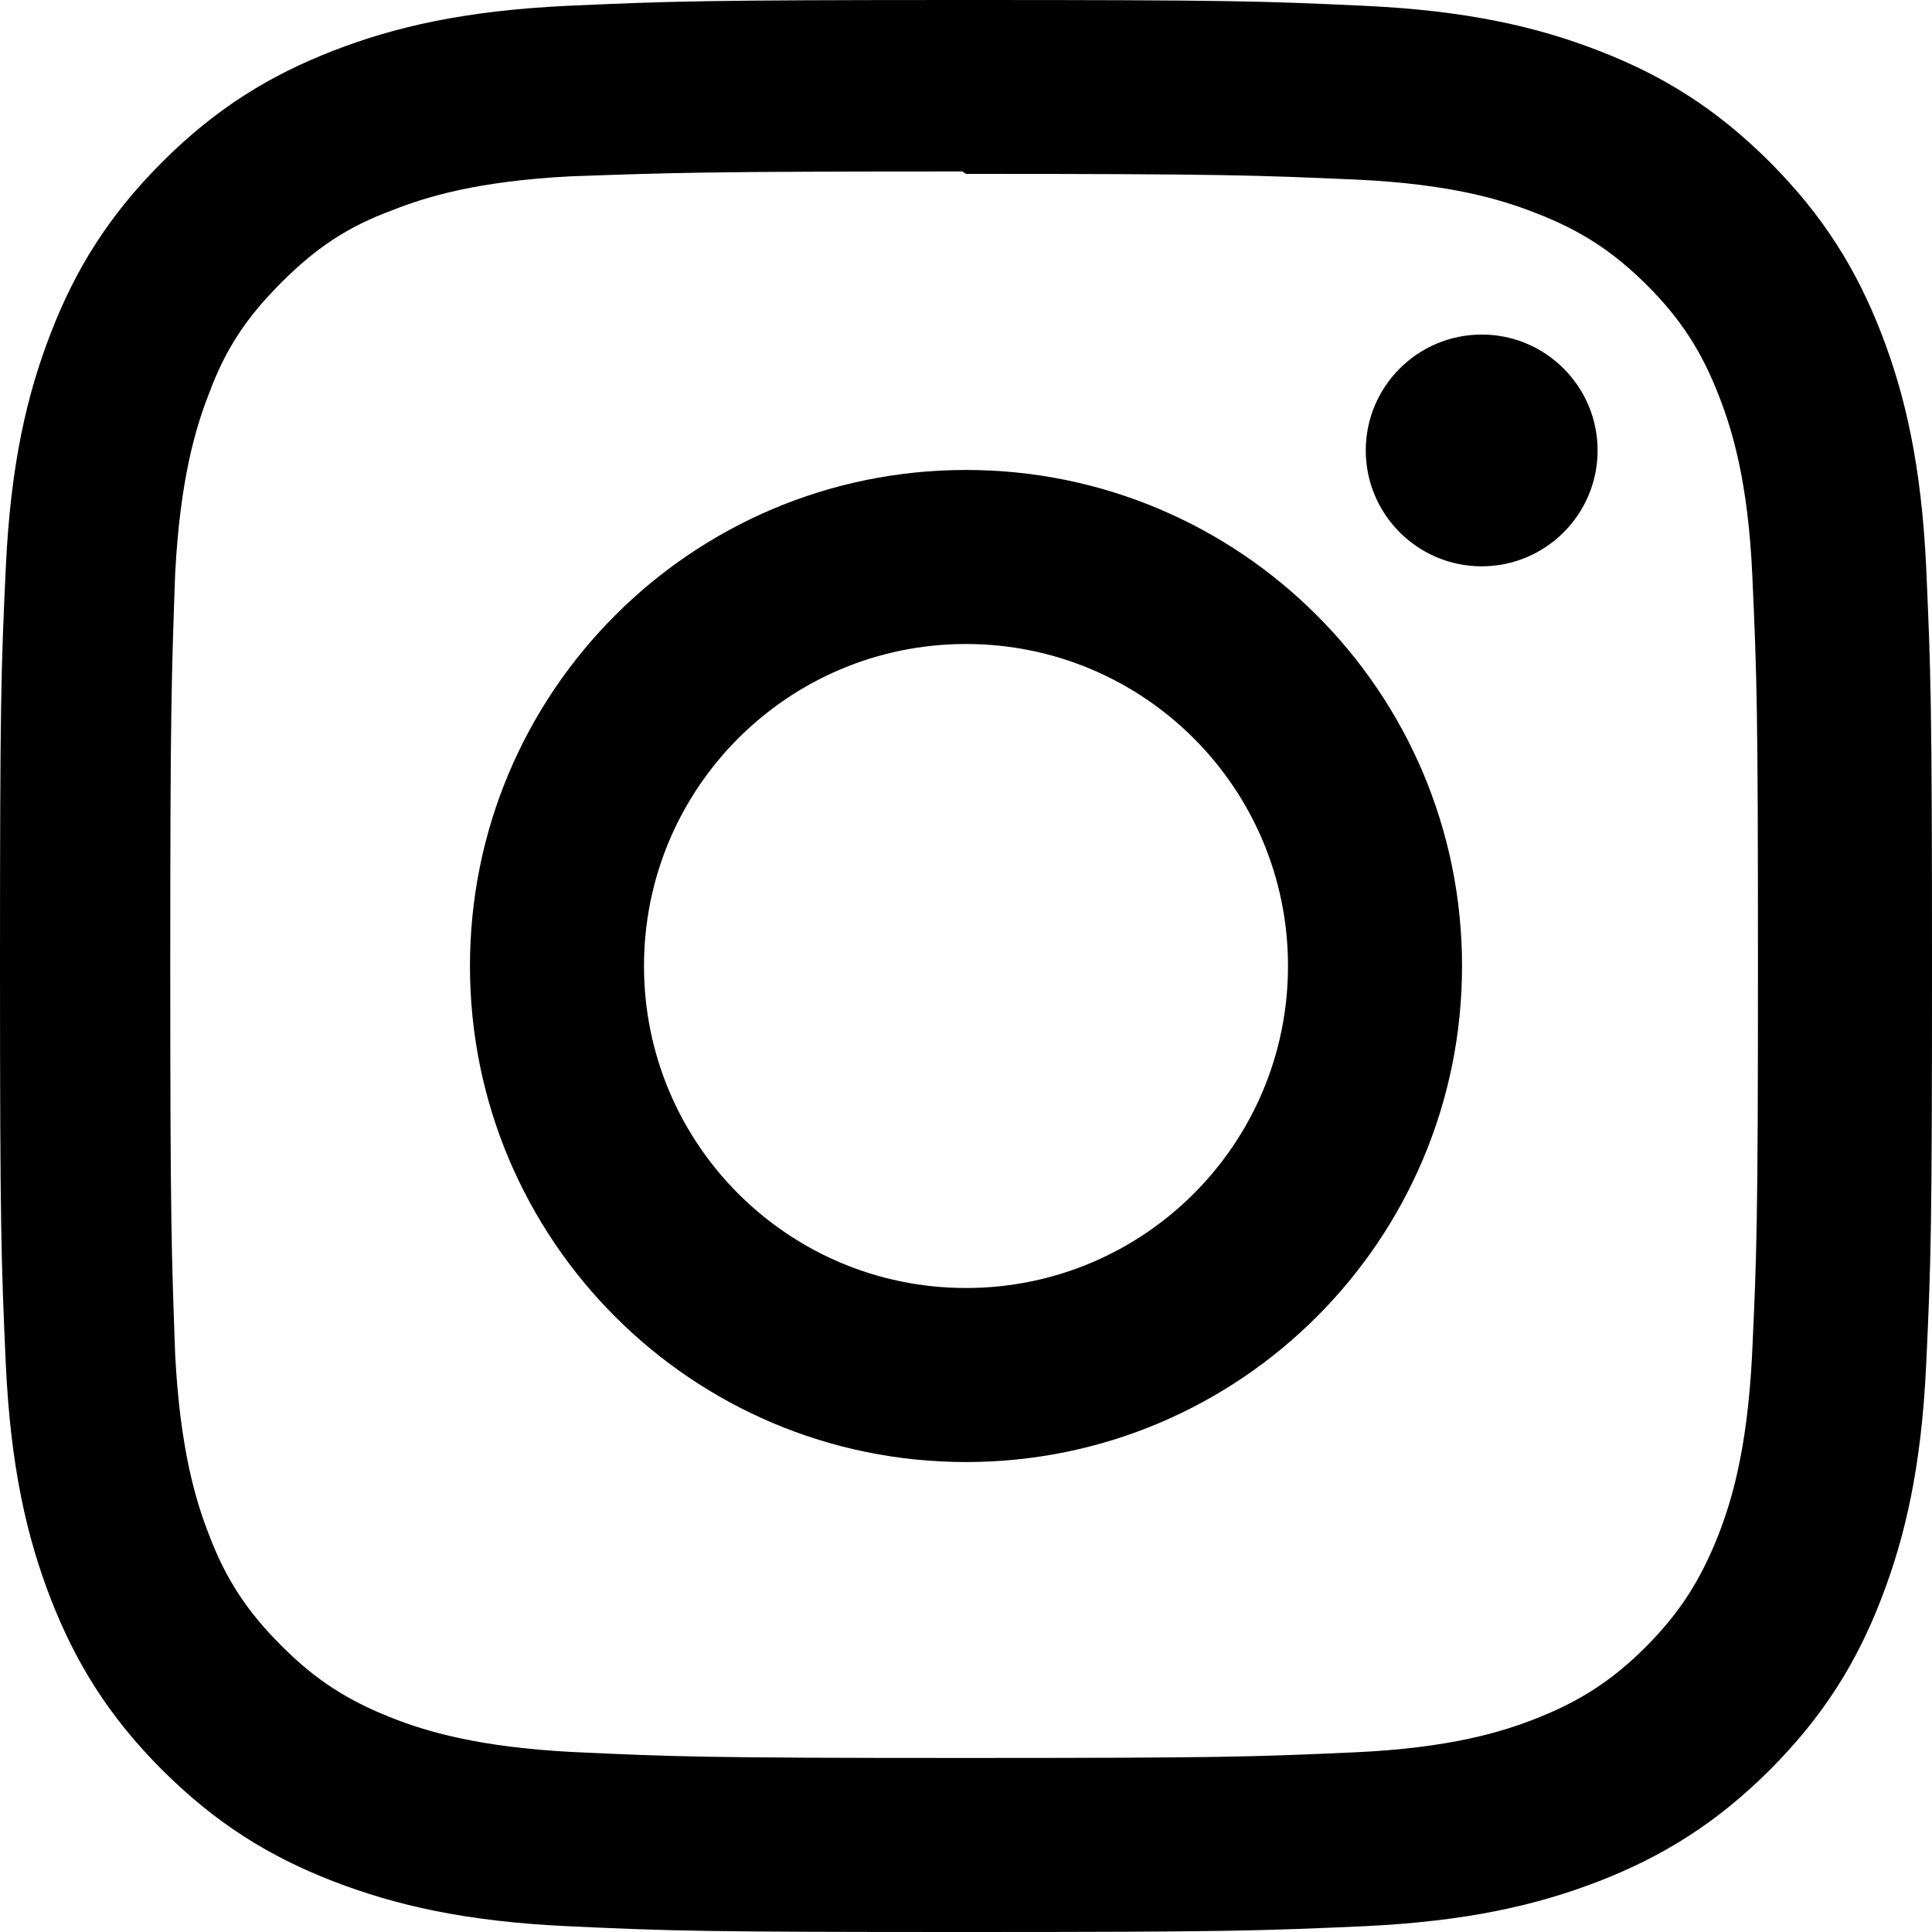
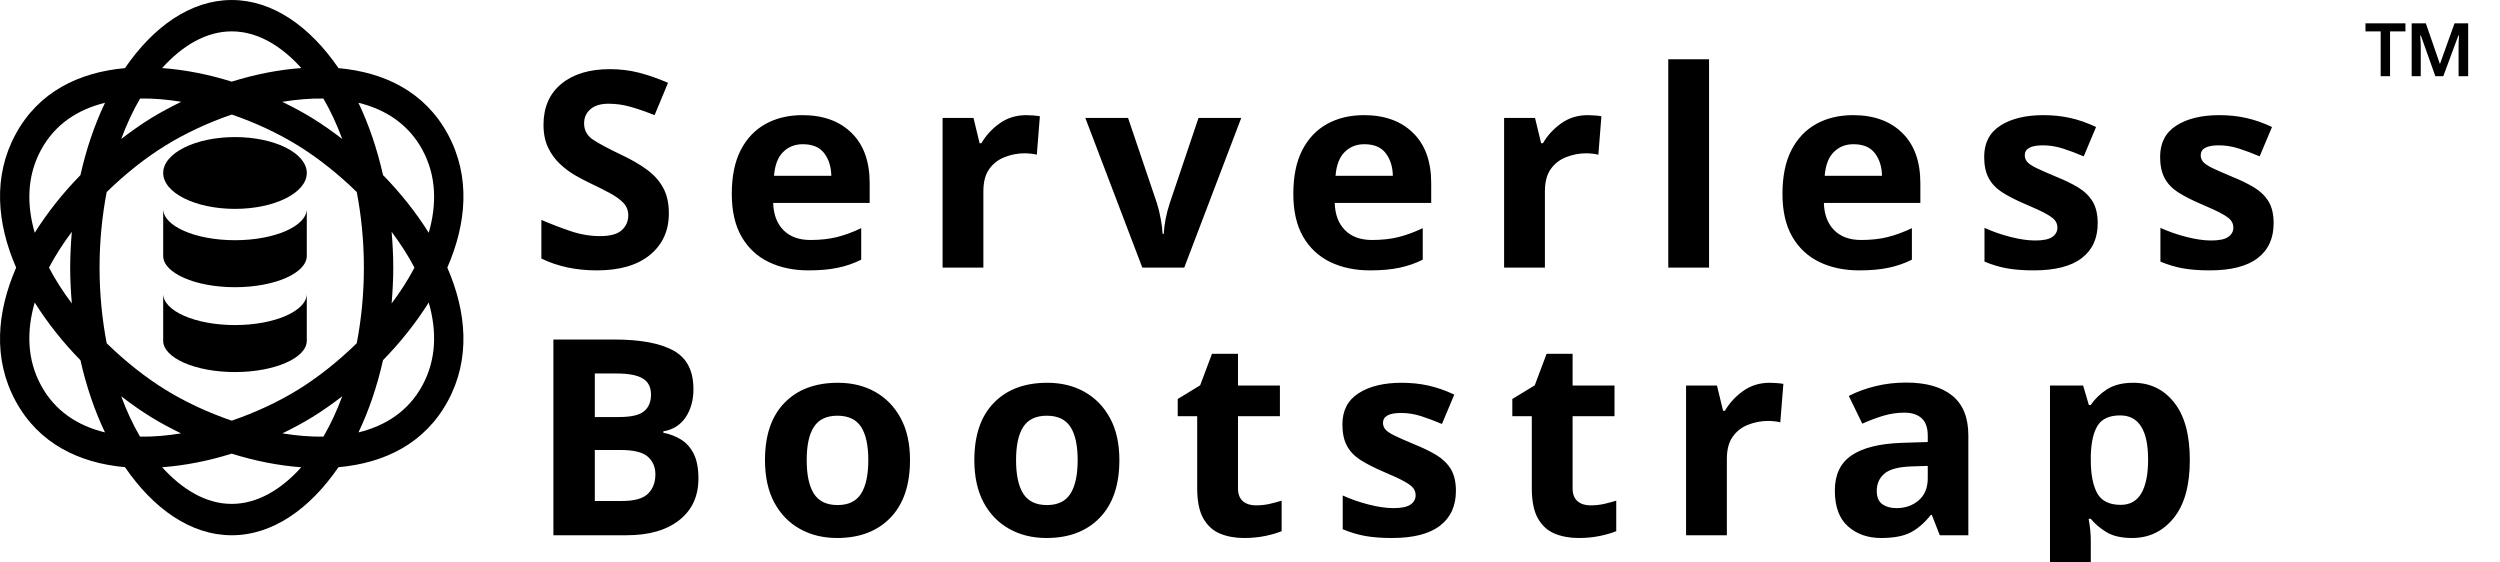
- <svg xmlns="http://www.w3.org/2000/svg" role="img" viewBox="0 0 24 24">
-   <path d="M12 0C8.74 0 8.333.015 7.053.072 5.775.132 4.905.333 4.14.63c-.789.306-1.459.717-2.126 1.384S.935 3.35.63 4.14C.333 4.905.131 5.775.072 7.053.012 8.333 0 8.74 0 12s.015 3.667.072 4.947c.06 1.277.261 2.148.558 2.913.306.788.717 1.459 1.384 2.126.667.666 1.336 1.079 2.126 1.384.766.296 1.636.499 2.913.558C8.333 23.988 8.74 24 12 24s3.667-.015 4.947-.072c1.277-.06 2.148-.262 2.913-.558.788-.306 1.459-.718 2.126-1.384.666-.667 1.079-1.335 1.384-2.126.296-.765.499-1.636.558-2.913.06-1.28.072-1.687.072-4.947s-.015-3.667-.072-4.947c-.06-1.277-.262-2.149-.558-2.913-.306-.789-.718-1.459-1.384-2.126C21.319 1.347 20.651.935 19.86.63c-.765-.297-1.636-.499-2.913-.558C15.667.012 15.26 0 12 0zm0 2.16c3.203 0 3.585.016 4.85.071 1.17.055 1.805.249 2.227.415.562.217.96.477 1.382.896.419.42.679.819.896 1.381.164.422.36 1.057.413 2.227.057 1.266.07 1.646.07 4.85s-.015 3.585-.074 4.85c-.061 1.17-.256 1.805-.421 2.227-.224.562-.479.96-.899 1.382-.419.419-.824.679-1.38.896-.42.164-1.065.36-2.235.413-1.274.057-1.649.07-4.859.07-3.211 0-3.586-.015-4.859-.074-1.171-.061-1.816-.256-2.236-.421-.569-.224-.96-.479-1.379-.899-.421-.419-.69-.824-.9-1.38-.165-.42-.359-1.065-.42-2.235-.045-1.26-.061-1.649-.061-4.844 0-3.196.016-3.586.061-4.861.061-1.17.255-1.814.42-2.234.21-.57.479-.96.9-1.381.419-.419.81-.689 1.379-.898.42-.166 1.051-.361 2.221-.421 1.275-.045 1.65-.06 4.859-.06l.045.03zm0 3.678c-3.405 0-6.162 2.76-6.162 6.162 0 3.405 2.76 6.162 6.162 6.162 3.405 0 6.162-2.76 6.162-6.162 0-3.405-2.76-6.162-6.162-6.162zM12 16c-2.21 0-4-1.79-4-4s1.79-4 4-4 4 1.79 4 4-1.79 4-4 4zm7.846-10.405c0 .795-.646 1.44-1.44 1.44-.795 0-1.44-.646-1.44-1.44 0-.794.646-1.439 1.44-1.439.793-.001 1.44.645 1.44 1.439z" />
+ <svg xmlns="http://www.w3.org/2000/svg" height="86" viewBox="0 0 383 86" width="383">
+   <g fill-rule="evenodd" transform="translate(0 -2)">
+     <g transform="translate(0 2)">
+       <path d="m2.381 61.42c3.516 6.514 9.707 9.517 16.764 10.148 4.366 6.37 10.084 10.433 16.355 10.433 6.269 0 11.985-4.06 16.351-10.425 7.062-.631 13.253-3.641 16.769-10.155 3.487-6.445 2.868-13.614-.091-20.421 2.957-6.797 3.585-13.963.091-20.419-3.51-6.503-9.699-9.509-16.76-10.142-4.367-6.373-10.086-10.438-16.359-10.438-6.273 0-11.992 4.065-16.359 10.438-7.061.633-13.251 3.64-16.76 10.143-3.487 6.445-2.868 13.613.091 20.42-2.957 6.797-3.584 13.963-.091 20.42zm19.079-46.328c2.047-.036 4.17.151 6.311.502-1.612.784-3.179 1.617-4.645 2.521-1.53.943-3.054 2.023-4.557 3.178.832-2.258 1.803-4.333 2.892-6.201zm30.971 6.2c-1.501-1.153-3.025-2.232-4.557-3.177-1.463-.902-3.026-1.733-4.634-2.515 2.136-.35 4.256-.539 6.302-.504 1.087 1.867 2.057 3.94 2.889 6.196zm-2.881 45.601c-2.042.035-4.158-.155-6.288-.502 1.601-.78 3.158-1.608 4.613-2.505 1.53-.943 3.054-2.023 4.557-3.178-.83 2.251-1.798 4.321-2.882 6.184zm10.448-31.377c1.325 1.772 2.516 3.608 3.498 5.486-.982 1.877-2.173 3.713-3.498 5.484.147-1.799.25-3.62.25-5.485s-.102-3.686-.25-5.485zm-14.374-13.238c2.999 1.849 6.131 4.304 9.031 7.141.697 3.641 1.093 7.527 1.093 11.583 0 4.055-.396 7.94-1.092 11.58-2.903 2.84-6.036 5.297-9.032 7.143-2.951 1.818-6.442 3.462-10.125 4.719-3.686-1.257-7.176-2.902-10.123-4.719-2.999-1.849-6.131-4.304-9.031-7.141-.697-3.641-1.093-7.527-1.093-11.583 0-4.055.396-7.94 1.092-11.58 2.903-2.84 6.036-5.297 9.032-7.143 2.963-1.826 6.454-3.473 10.132-4.73 3.654 1.253 7.136 2.893 10.117 4.73zm-34.622 24.209c-1.325-1.772-2.517-3.608-3.498-5.486.982-1.877 2.173-3.712 3.498-5.484-.147 1.799-.25 3.62-.25 5.485s.102 3.686.25 5.485zm12.124 17.4c1.456.898 3.012 1.725 4.611 2.505-2.13.347-4.246.536-6.287.501-1.084-1.863-2.051-3.932-2.881-6.183 1.501 1.153 3.025 2.232 4.557 3.177zm12.374 13.31c-3.914 0-7.56-2.18-10.661-5.616 3.526-.262 7.136-.981 10.652-2.082 3.521 1.105 7.135 1.826 10.664 2.088-3.1 3.433-6.743 5.61-10.655 5.61zm29.226-18.178c-2.136 3.953-5.641 6.211-9.811 7.227 1.586-3.315 2.857-7.044 3.765-11.072 2.65-2.709 5.034-5.694 7.002-8.831 1.257 4.361 1.177 8.728-.956 12.675zm0-36.035c2.134 3.948 2.214 8.315.958 12.674-1.967-3.137-4.351-6.125-7.005-8.837-.908-4.028-2.18-7.759-3.768-11.075 4.171 1.019 7.678 3.282 9.816 7.238zm-29.226-18.178c3.916 0 7.563 2.181 10.664 5.62-3.529.26-7.144.978-10.665 2.081-3.521-1.103-7.135-1.82-10.664-2.081 3.101-3.439 6.748-5.62 10.664-5.62zm-29.226 18.178c2.134-3.95 5.64-6.214 9.816-7.237-1.589 3.318-2.861 7.051-3.769 11.082-2.65 2.709-5.034 5.694-7.002 8.831-1.257-4.361-1.177-8.728.956-12.676zm6.048 32.198c.907 4.024 2.178 7.75 3.763 11.063-4.17-1.016-7.675-3.274-9.811-7.226-2.134-3.948-2.214-8.315-.957-12.674 1.967 3.137 4.351 6.124 7.005 8.837z" fill-rule="nonzero" />
+       <ellipse cx="36" cy="26.5" rx="11" ry="5.5" />
+       <path d="m36 36.8c-6.072 0-11-2.16-11-4.8v7.2c0 2.64 4.928 4.8 11 4.8s11-2.16 11-4.8v-7.2c0 2.64-4.928 4.8-11 4.8z" />
+       <path d="m36 49.8c-6.072 0-11-2.16-11-4.8v7.2c0 2.64 4.928 4.8 11 4.8s11-2.16 11-4.8v-7.2c0 2.64-4.928 4.8-11 4.8z" />
+     </g>
+     <text font-family="Montserrat-Bold, Montserrat" font-size="42" font-weight="bold" letter-spacing="6.079">
+       <tspan x="81" y="43">Serverless</tspan>
+       <tspan x="81" y="84">Bootstrap</tspan>
+     </text>
+     <text font-family="Montserrat-Black, Montserrat" font-size="23" font-weight="800" letter-spacing="6.947">
+       <tspan x="362" y="22">™</tspan>
+     </text>
+   </g>
</svg>
